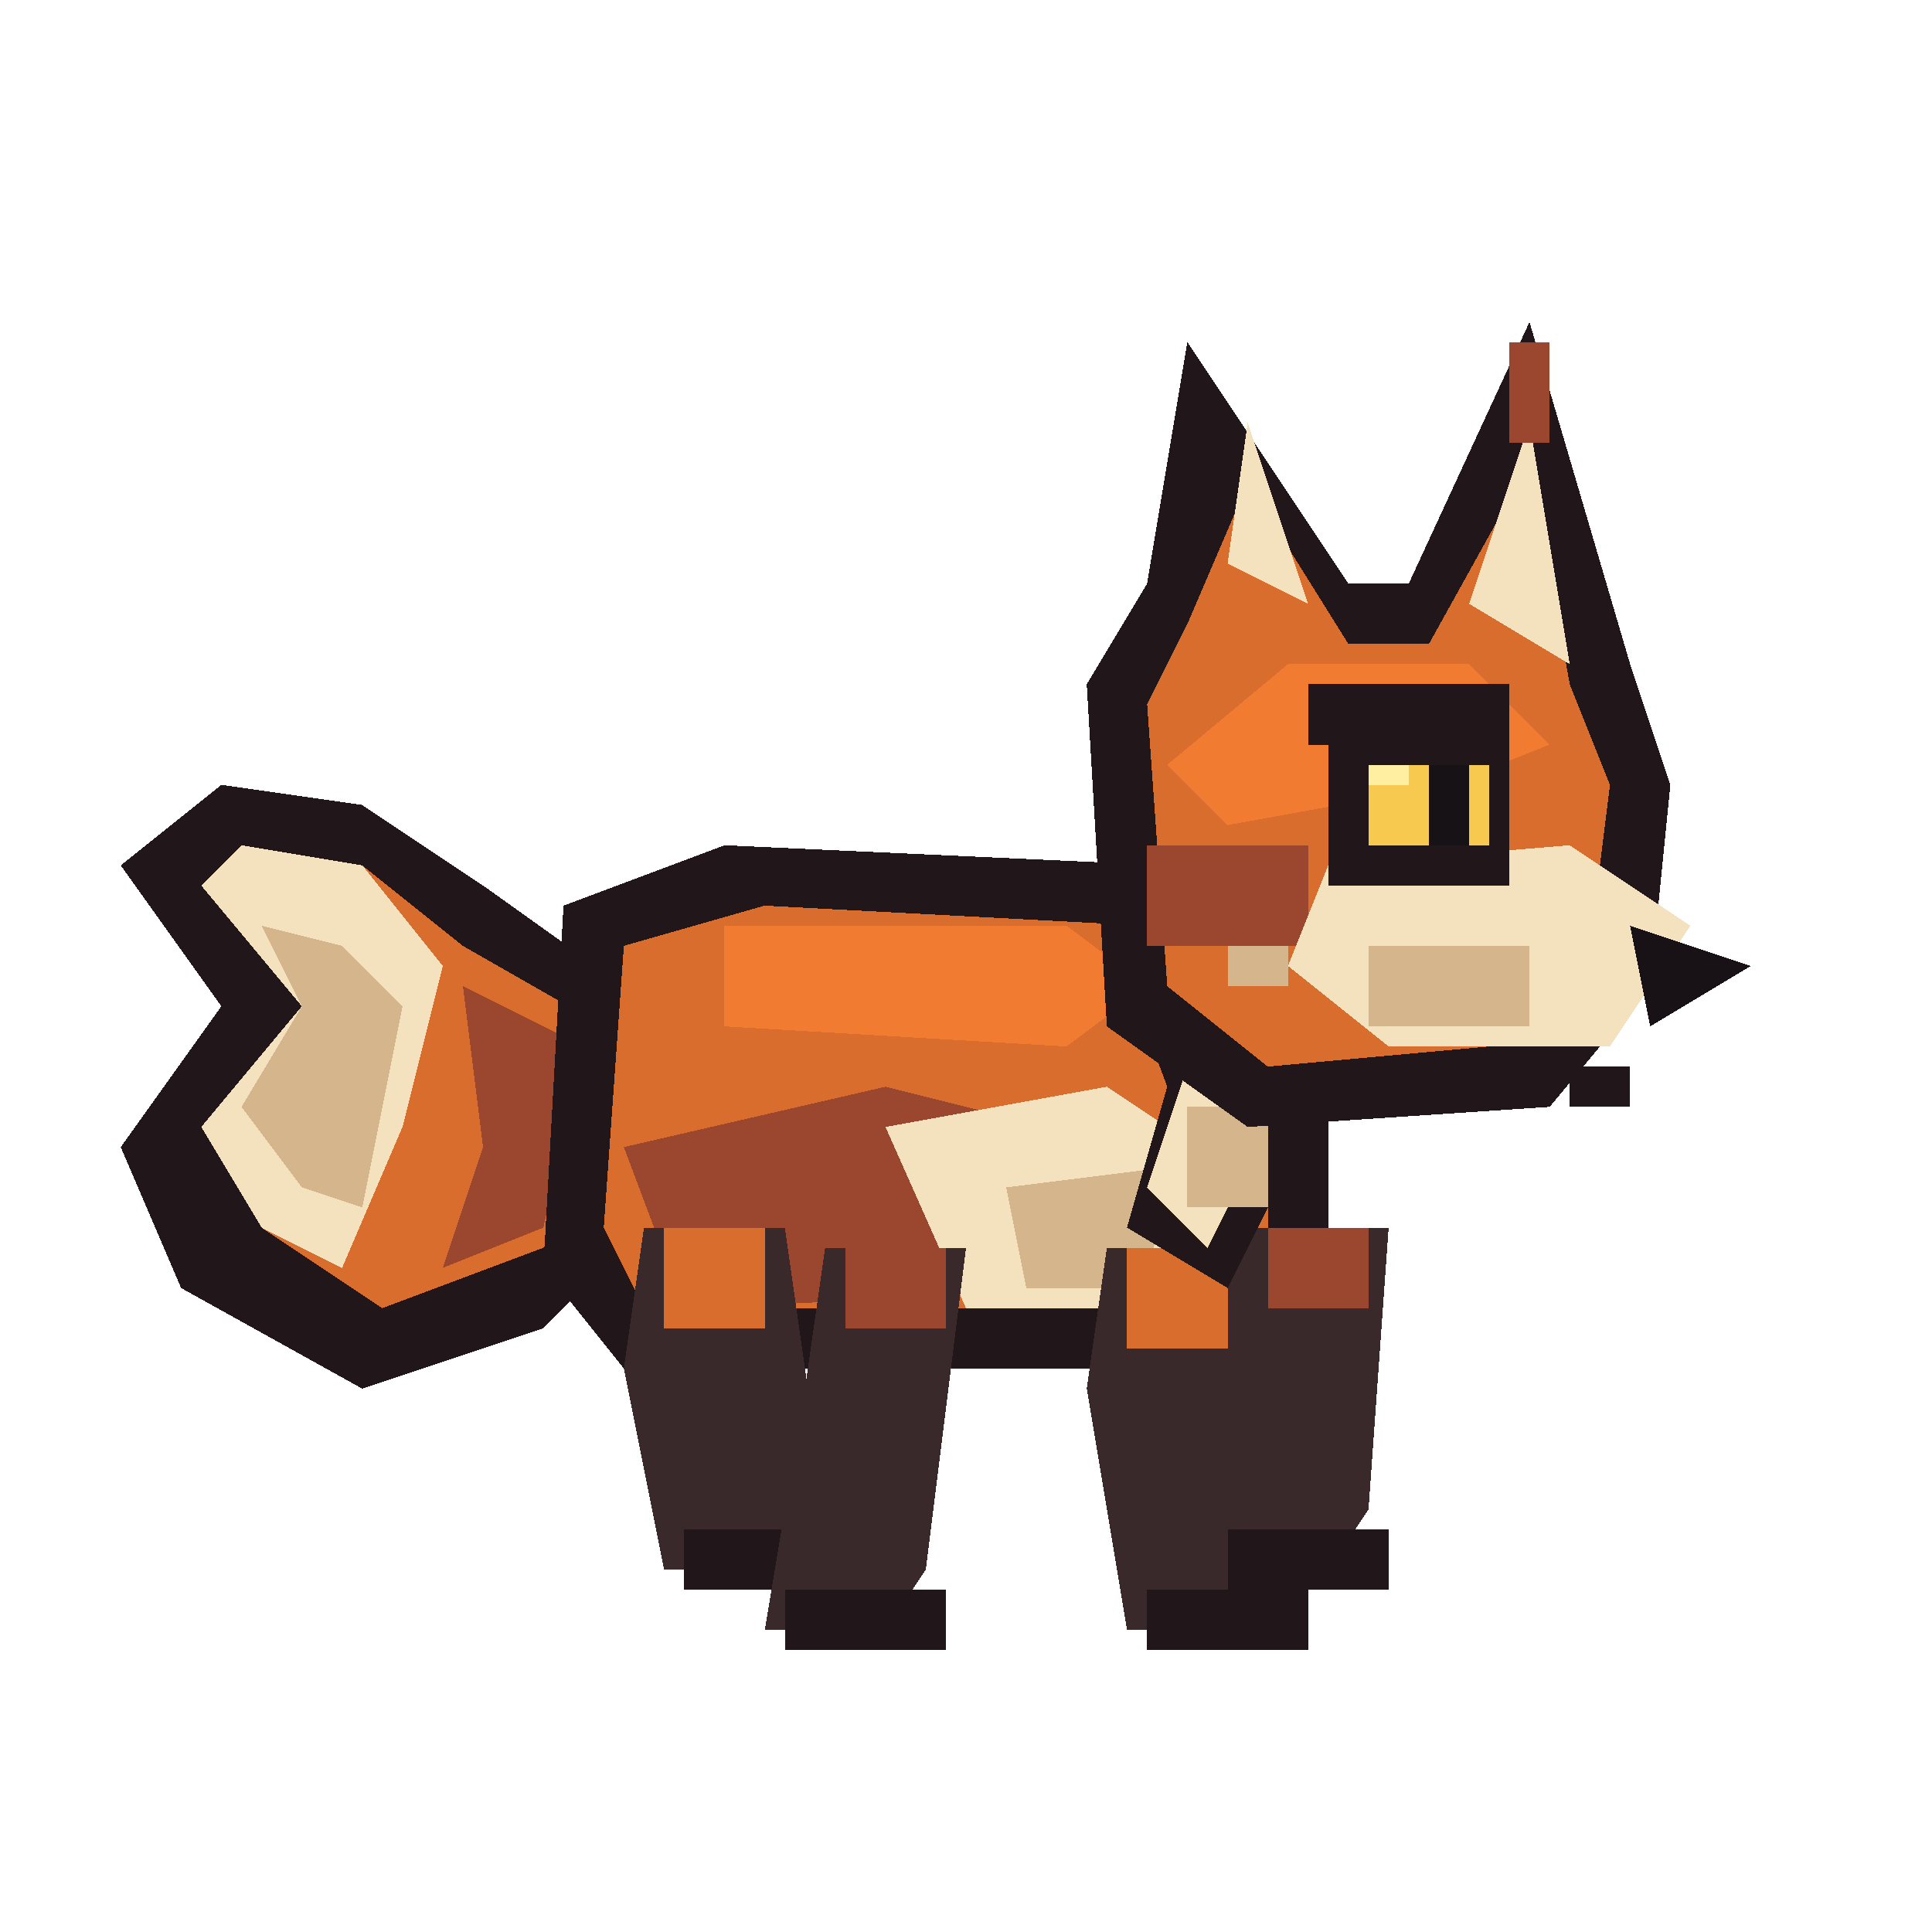
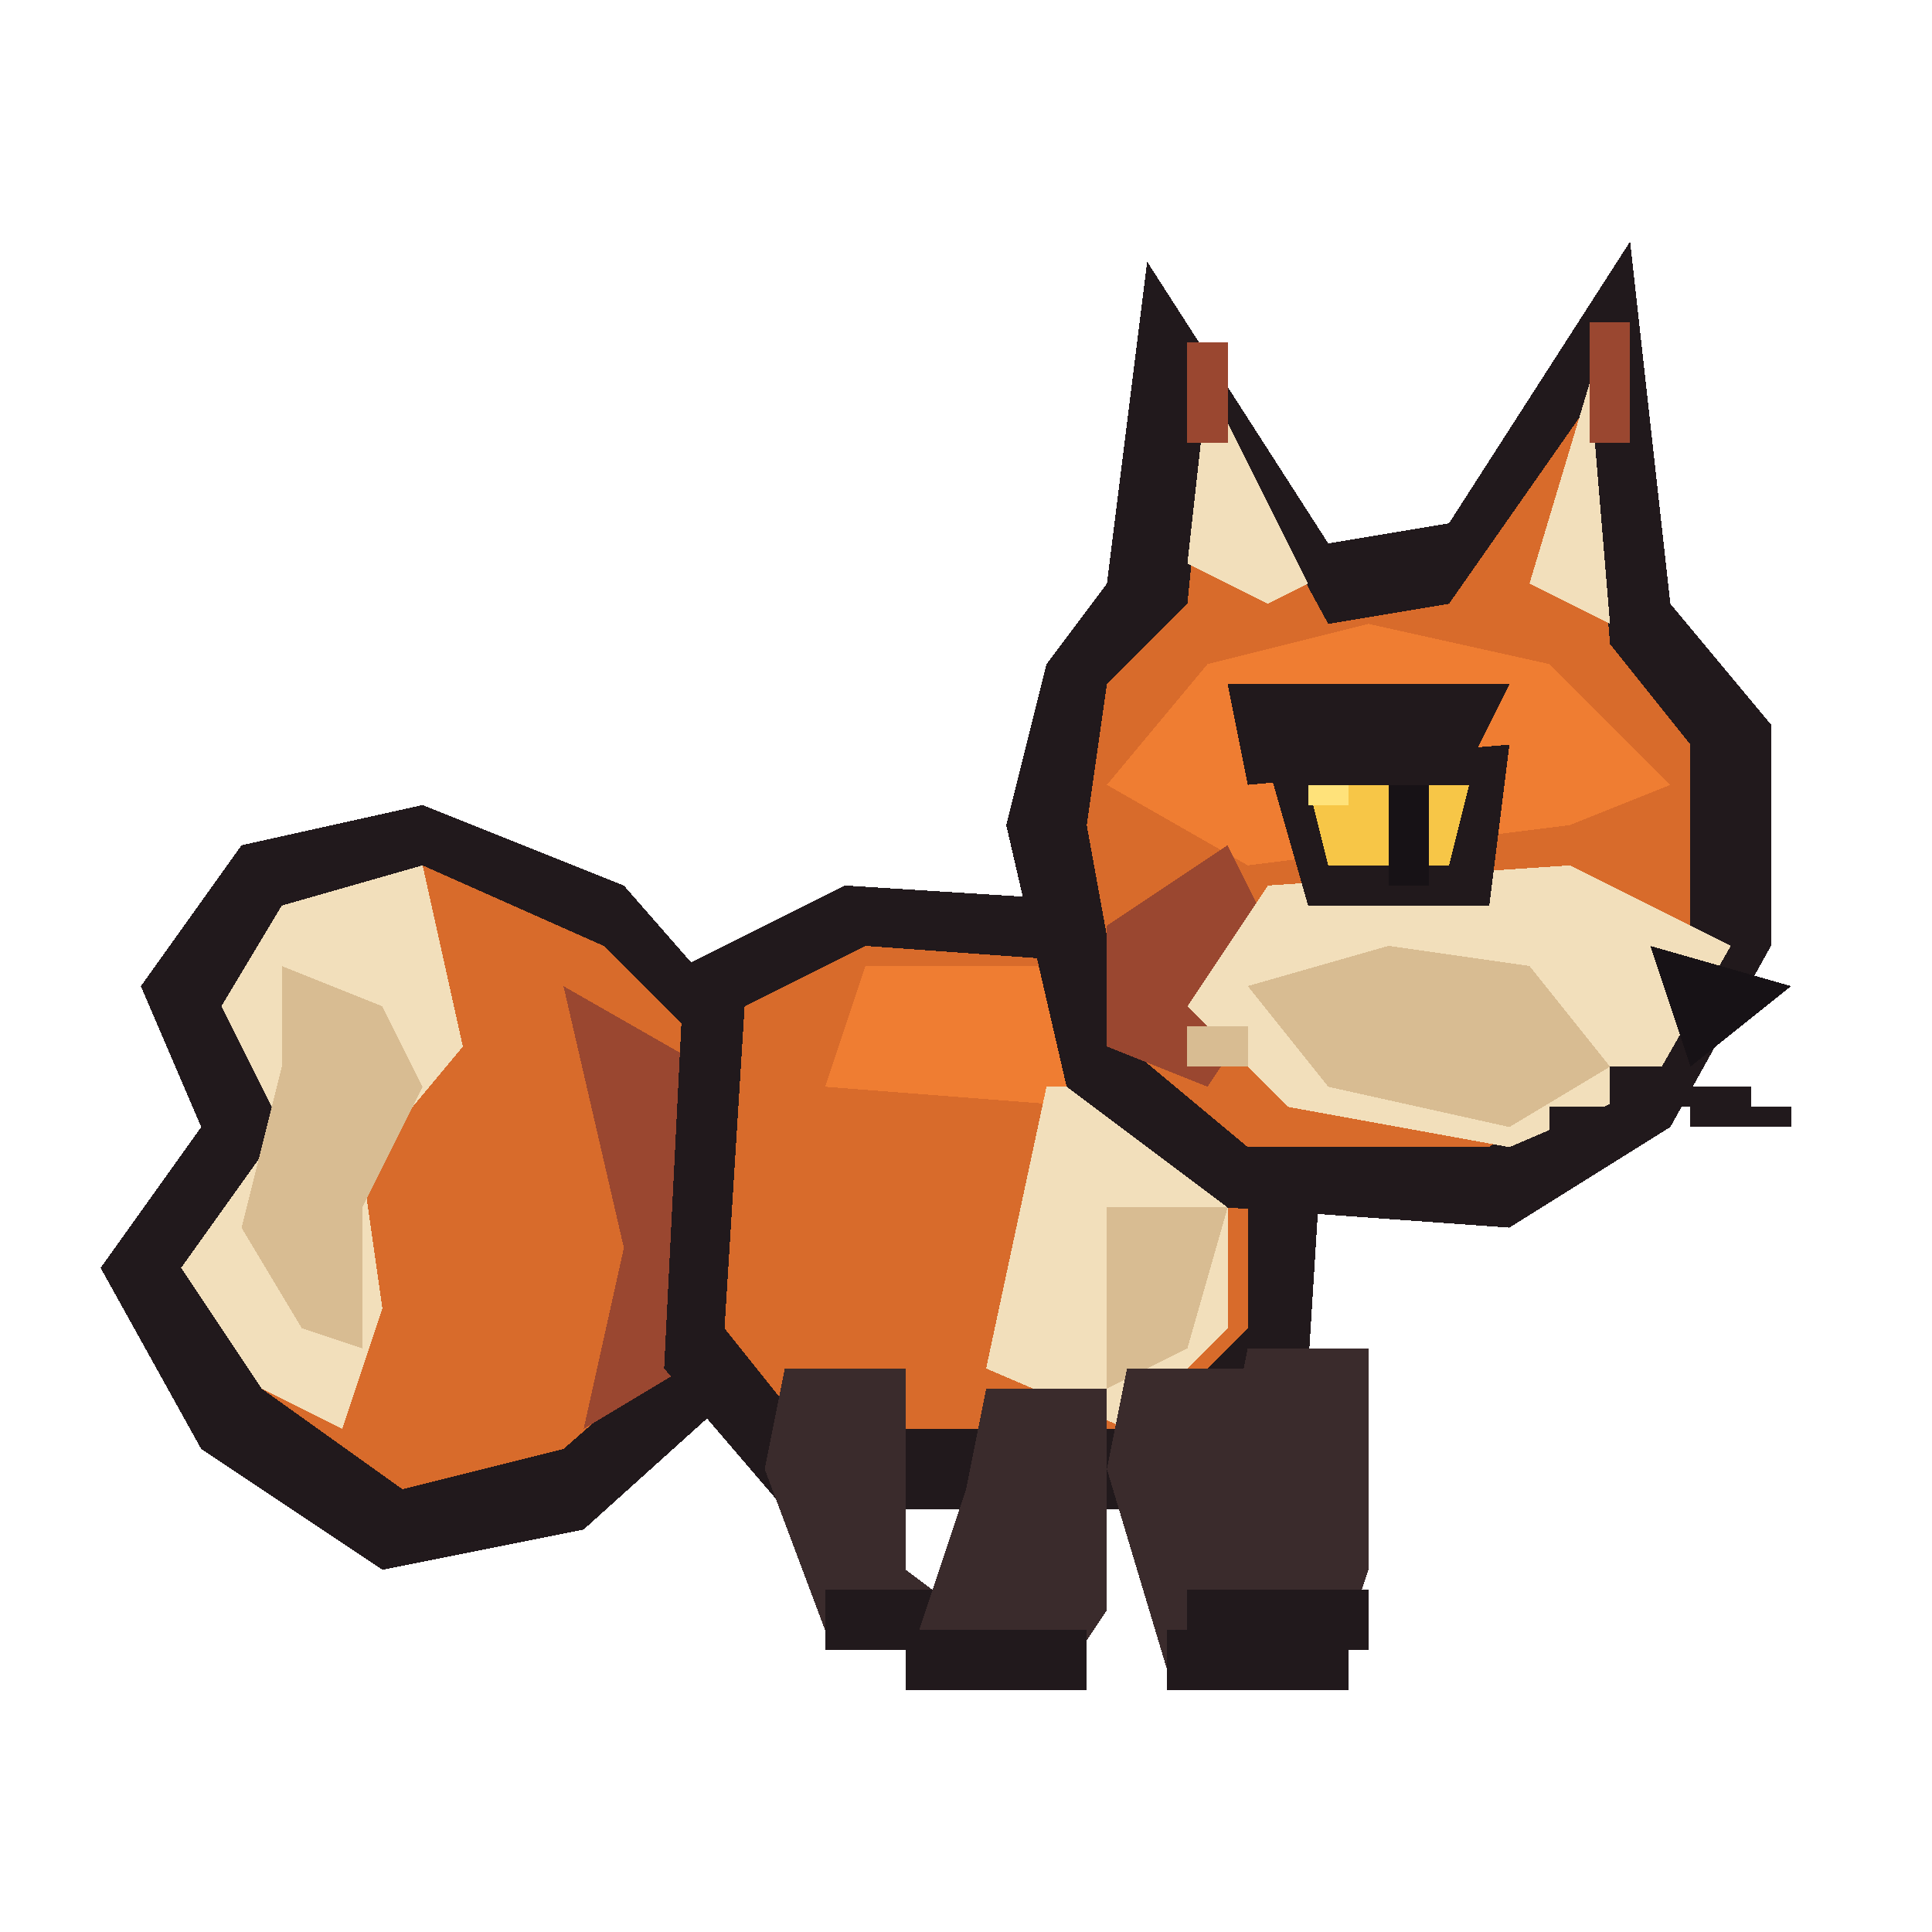
<svg xmlns="http://www.w3.org/2000/svg" width="96" height="96" viewBox="0 0 96 96" shape-rendering="crispEdges">
  <rect width="96" height="96" fill="none" />
-   <polygon points="31,49 24,44 18,40 11,39 6,43 11,50 6,57 9,64 18,69 27,66 35,58" fill="#21171b" />
-   <polygon points="30,51 23,47 18,43 12,42 10,44 15,50 10,56 13,61 19,65 27,62 32,57" fill="#d96d2d" />
-   <polygon points="18,43 12,42 10,44 15,50 10,56 13,61 17,63 20,56 22,48" fill="#f4e2bf" />
-   <polygon points="17,47 13,46 15,50 12,55 15,59 18,60 19,55 20,50" fill="#d5b58c" />
-   <polygon points="23,49 29,52 27,61 22,63 24,57" fill="#9b472f" />
-   <polygon points="28,45 36,42 58,43 66,48 66,64 61,68 31,68 27,63" fill="#21171b" />
-   <polygon points="31,47 38,45 57,46 63,50 63,62 59,65 32,65 30,61" fill="#d96d2d" />
-   <polygon points="36,46 53,46 57,49 53,52 36,51" fill="#f07b31" />
-   <polygon points="31,57 44,54 56,57 57,64 34,65" fill="#9b472f" />
-   <polygon points="44,56 55,54 61,58 58,65 48,65" fill="#f4e2bf" />
-   <polygon points="50,59 58,58 57,64 51,64" fill="#d5b58c" />
-   <polygon points="32,61 39,61 41,75 39,78 33,78 31,68" fill="#39292b" />
-   <rect x="33" y="61" width="5" height="5" fill="#d96d2d" />
-   <rect x="34" y="76" width="8" height="3" fill="#21171b" />
-   <polygon points="41,62 48,62 46,78 44,81 38,81 40,69" fill="#39292b" />
-   <rect x="42" y="62" width="5" height="4" fill="#9b472f" />
-   <rect x="39" y="79" width="8" height="3" fill="#21171b" />
-   <polygon points="55,62 62,62 64,78 62,81 56,81 54,69" fill="#39292b" />
-   <rect x="56" y="62" width="5" height="5" fill="#d96d2d" />
-   <rect x="57" y="79" width="8" height="3" fill="#21171b" />
-   <polygon points="62,61 69,61 68,75 66,78 60,78 61,68" fill="#39292b" />
-   <rect x="63" y="61" width="5" height="4" fill="#9b472f" />
-   <rect x="61" y="76" width="8" height="3" fill="#21171b" />
-   <polygon points="55,46 65,47 65,56 61,64 56,61 58,54" fill="#21171b" />
-   <polygon points="57,48 63,49 63,56 60,62 57,59 59,53" fill="#f4e2bf" />
-   <rect x="59" y="55" width="4" height="5" fill="#d5b58c" />
-   <polygon points="54,34 57,29 59,17 67,29 70,29 76,16 81,33 83,39 82,49 77,55 62,56 55,51" fill="#21171b" />
-   <polygon points="57,35 59,31 62,24 67,32 71,32 76,23 78,34 80,39 79,47 74,52 63,53 58,49" fill="#d96d2d" />
-   <polygon points="61,28 62,21 65,30" fill="#f4e2bf" />
-   <polygon points="73,30 76,21 78,33" fill="#f4e2bf" />
-   <polygon points="58,38 64,33 73,33 77,37 72,39 61,41" fill="#f07b31" />
-   <rect x="57" y="42" width="8" height="5" fill="#9b472f" />
-   <polygon points="66,43 78,42 84,46 80,52 69,52 64,48" fill="#f4e2bf" />
-   <rect x="68" y="47" width="8" height="4" fill="#d5b58c" />
-   <polygon points="81,46 87,48 82,51" fill="#181216" />
-   <rect x="65" y="34" width="10" height="3" fill="#21171b" />
-   <rect x="66" y="37" width="9" height="7" fill="#21171b" />
-   <rect x="68" y="38" width="6" height="4" fill="#f8c94f" />
-   <rect x="71" y="38" width="2" height="4" fill="#171216" />
-   <rect x="68" y="38" width="2" height="1" fill="#fff0a1" />
-   <rect x="61" y="47" width="3" height="2" fill="#d5b58c" />
-   <rect x="78" y="53" width="3" height="2" fill="#21171b" />
-   <rect x="75" y="17" width="2" height="5" fill="#9b472f" />
+   <polygon points="38,52 31,44 21,40 12,42 7,49 10,56 5,63 10,72 19,78 29,76 39,67 43,59" fill="#21191c" />
+   <polygon points="36,53 30,47 21,43 14,45 11,50 14,56 9,63 13,69 20,74 28,72 36,65 40,59" fill="#d86b2b" />
+   <polygon points="21,43 14,45 11,50 14,56 9,63 13,69 17,71 19,65 18,58 23,52" fill="#f2dfbb" />
+   <polygon points="19,50 14,48 14,53 12,61 15,66 18,67 18,60 21,54" fill="#d8bc92" />
+   <polygon points="28,49 35,53 38,60 34,68 29,71 31,62" fill="#9a4730" />
+   <polygon points="34,48 42,44 58,45 66,52 65,68 59,75 39,75 33,68" fill="#21191c" />
+   <polygon points="37,50 43,47 57,48 62,53 62,66 57,71 40,71 36,66" fill="#d86b2b" />
+   <polygon points="43,48 55,48 60,52 54,55 41,54" fill="#ef7d32" />
+   <polygon points="52,54 61,54 61,66 56,71 49,68" fill="#f2dfbb" />
+   <polygon points="55,60 61,60 59,67 55,69" fill="#d8bc92" />
+   <polygon points="39,68 45,68 45,78 49,81 41,81 38,73" fill="#3a2b2c" />
+   <rect x="41" y="79" width="9" height="3" fill="#21191c" />
+   <polygon points="49,69 55,69 55,80 53,83 45,83 48,74" fill="#3a2b2c" />
+   <rect x="45" y="81" width="9" height="3" fill="#21191c" />
+   <polygon points="56,68 62,68 62,80 66,83 58,83 55,73" fill="#3a2b2c" />
+   <rect x="58" y="81" width="9" height="3" fill="#21191c" />
+   <polygon points="62,67 68,67 68,78 67,81 59,81 61,72" fill="#3a2b2c" />
+   <rect x="59" y="79" width="9" height="3" fill="#21191c" />
+   <polygon points="50,41 52,33 55,29 57,13 66,27 72,26 81,12 83,30 88,36 88,47 83,56 75,61 61,60 53,54" fill="#21191c" />
+   <polygon points="54,41 55,34 59,30 60,20 66,31 72,30 79,20 80,32 84,37 84,46 80,52 74,57 62,57 56,52" fill="#d86b2b" />
+   <polygon points="59,28 60,19 65,29 63,30" fill="#f2dfbb" />
+   <polygon points="76,29 79,19 80,31 78,30" fill="#f2dfbb" />
+   <rect x="59" y="17" width="2" height="5" fill="#9a4730" />
+   <rect x="79" y="16" width="2" height="6" fill="#9a4730" />
+   <polygon points="55,39 60,33 68,31 77,33 83,39 78,41 62,43" fill="#ef7d32" />
+   <polygon points="55,46 61,42 64,48 60,54 55,52" fill="#9a4730" />
+   <polygon points="63,44 78,43 86,47 82,54 75,57 64,55 59,50" fill="#f2dfbb" />
+   <polygon points="62,49 69,47 76,48 80,53 75,56 66,54" fill="#d8bc92" />
+   <polygon points="61,34 75,34 73,38 62,39" fill="#21191c" />
+   <polygon points="63,38 75,37 74,45 65,45" fill="#21191c" />
+   <polygon points="65,39 73,39 72,43 66,43" fill="#f7c647" />
+   <rect x="69" y="39" width="2" height="5" fill="#171216" />
+   <rect x="65" y="39" width="2" height="1" fill="#ffe27a" />
+   <polygon points="82,47 89,49 84,53" fill="#171216" />
+   <rect x="80" y="53" width="4" height="2" fill="#21191c" />
+   <rect x="77" y="55" width="3" height="2" fill="#21191c" />
+   <rect x="84" y="54" width="3" height="2" fill="#21191c" />
+   <rect x="59" y="51" width="3" height="2" fill="#d8bc92" />
+   <rect x="86" y="55" width="3" height="1" fill="#21191c" />
</svg>
